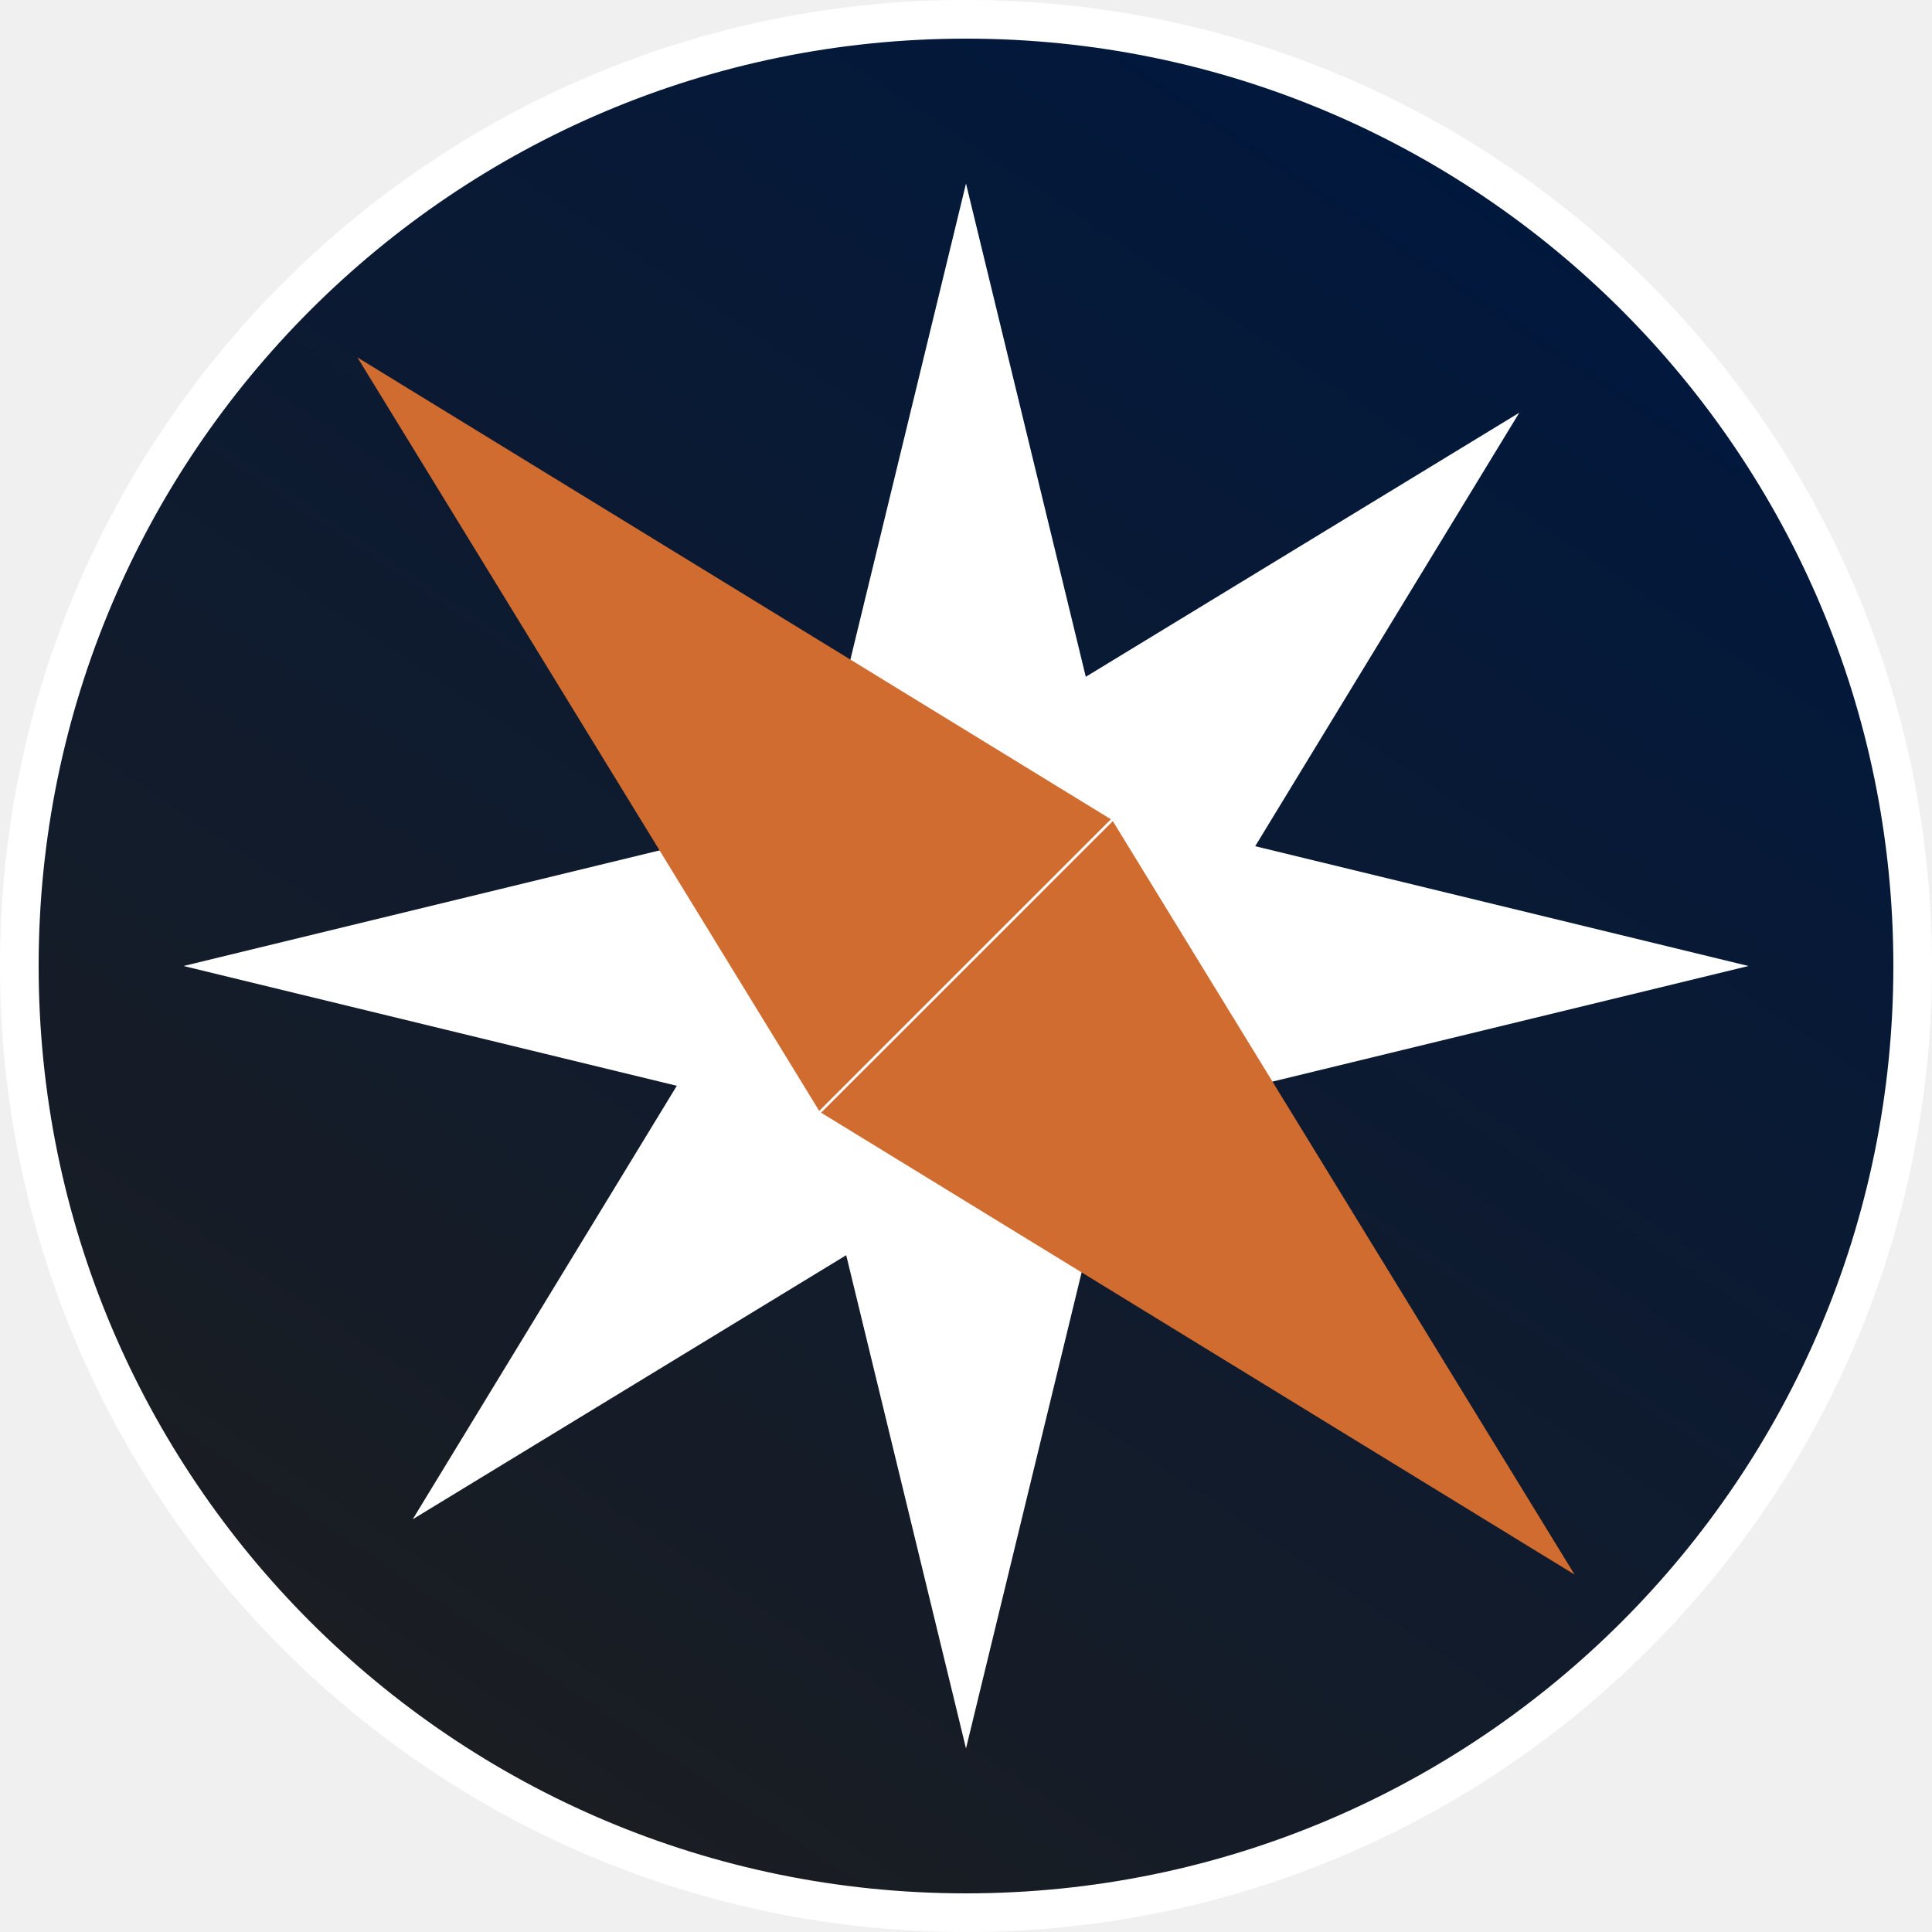
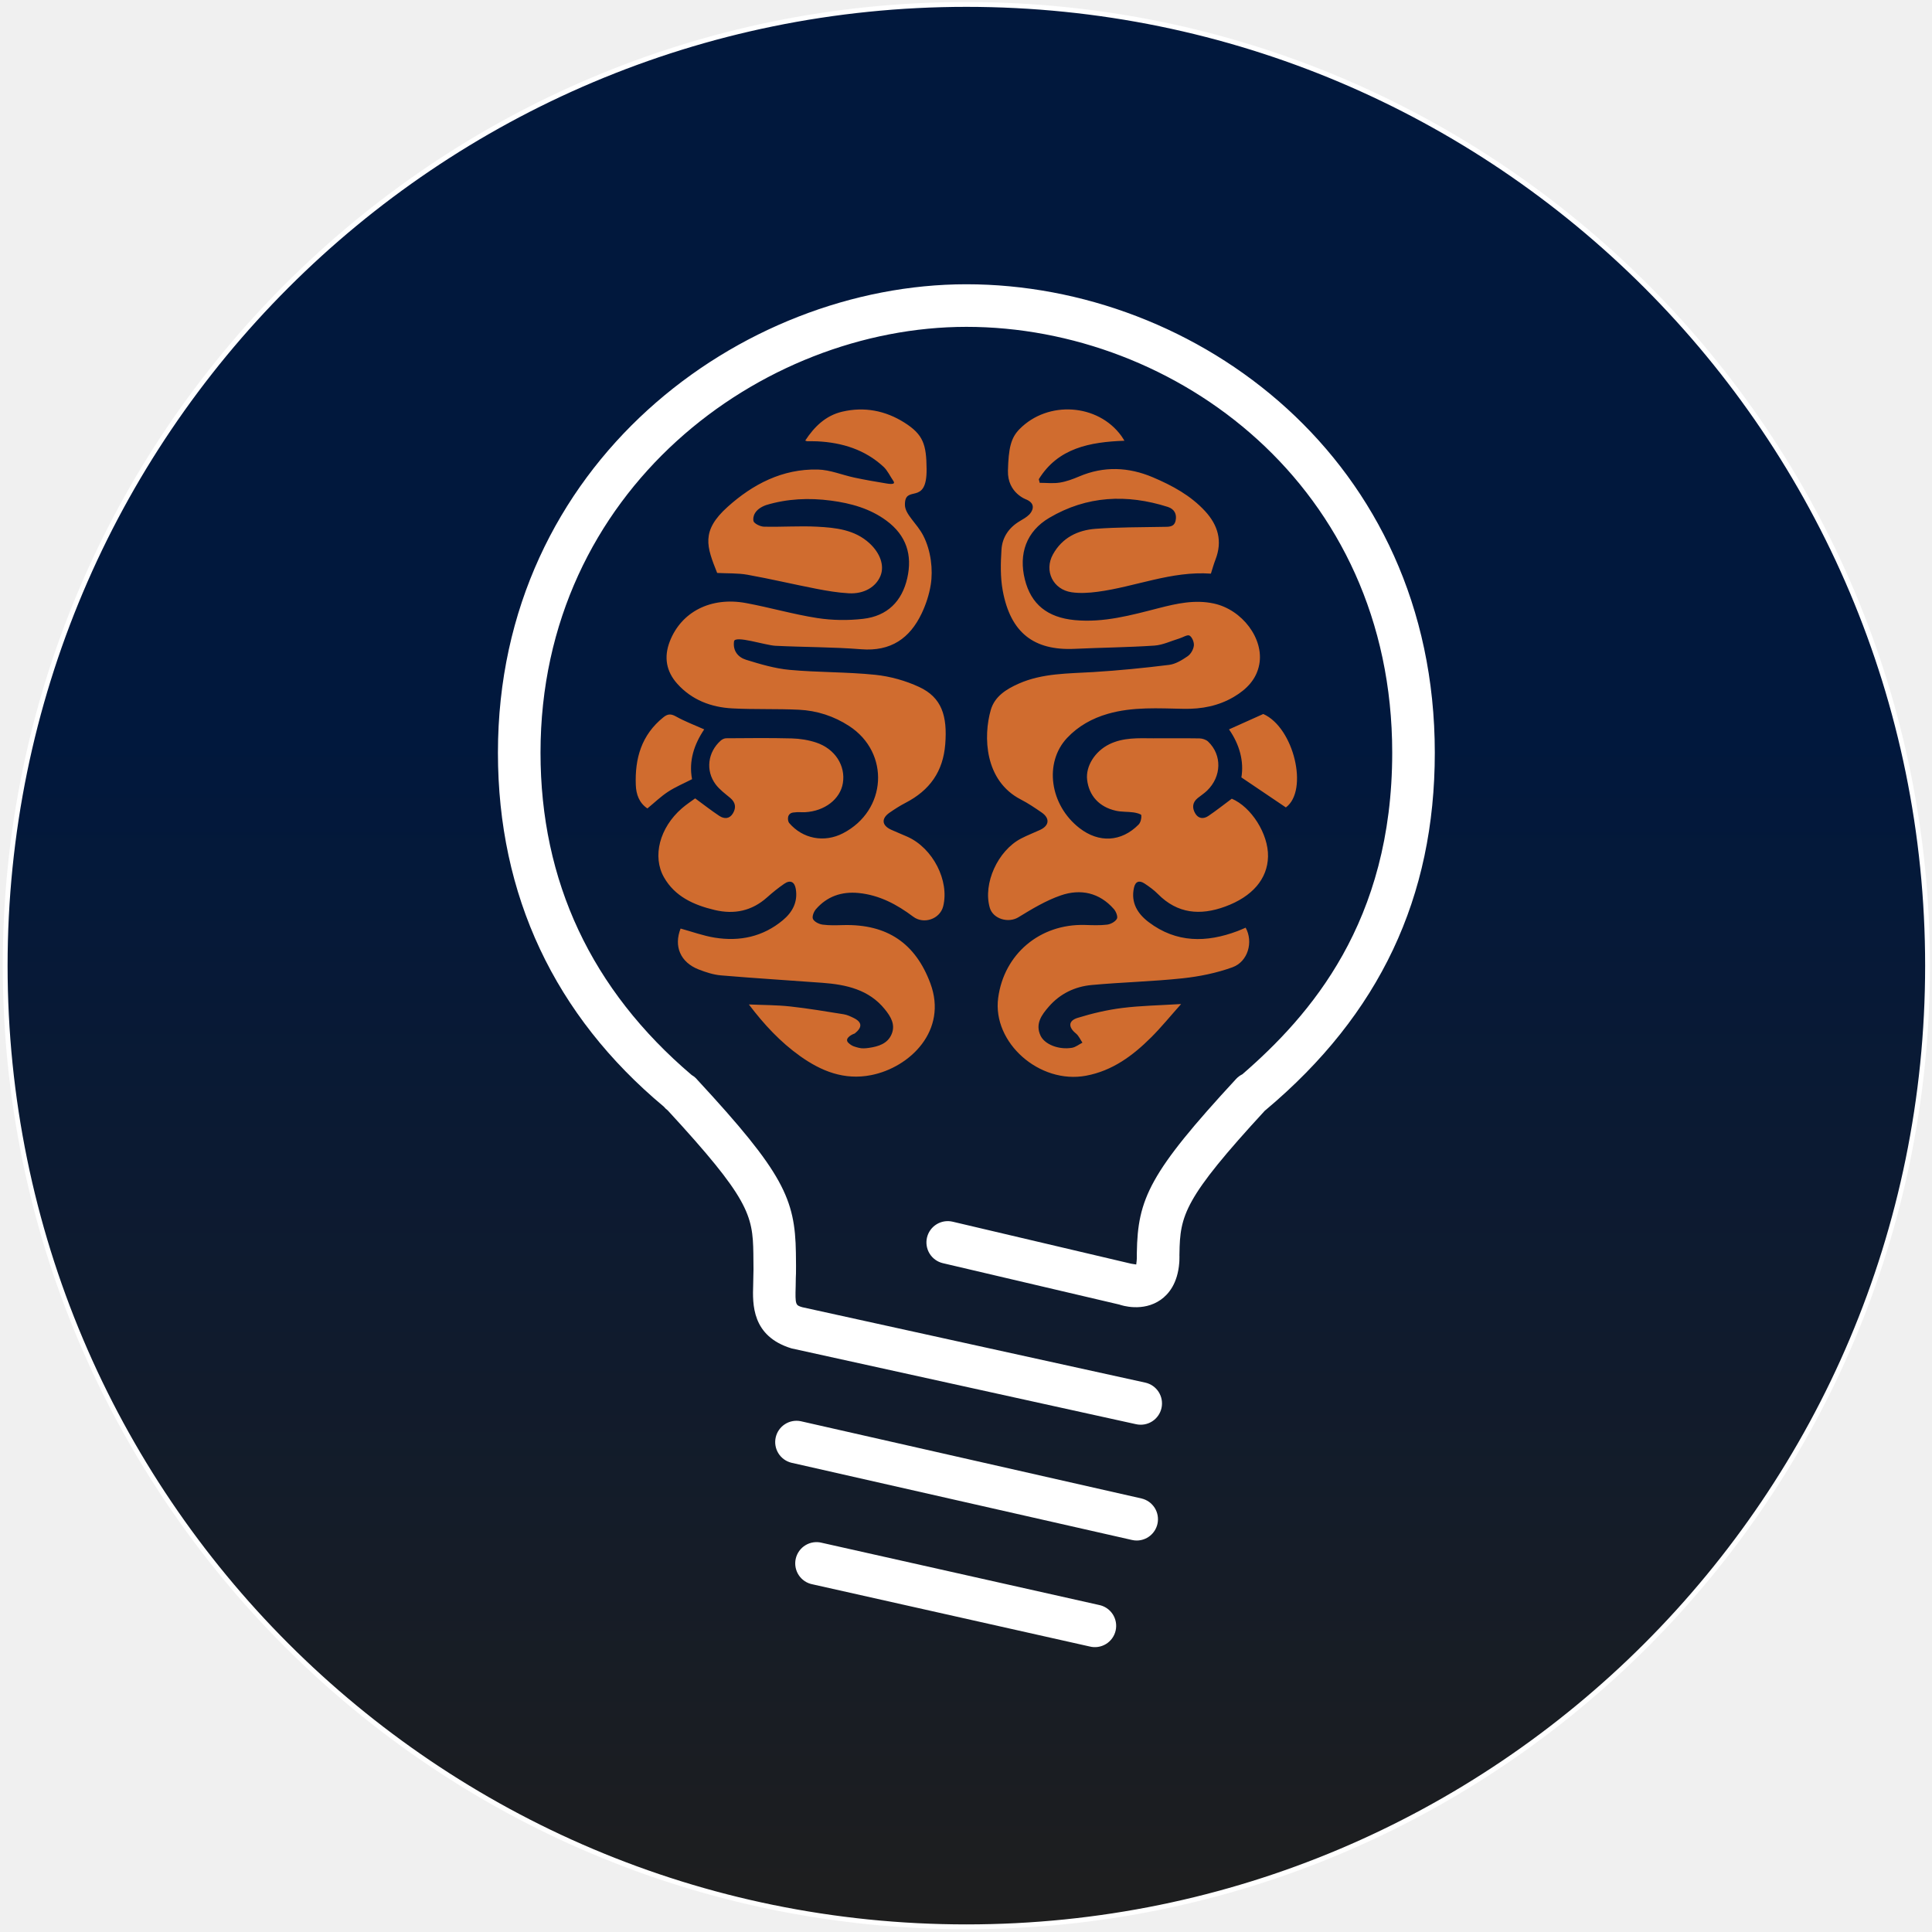
- <svg xmlns="http://www.w3.org/2000/svg" width="200" height="200" viewBox="0 0 200 200" fill="none">
-   <circle cx="100" cy="100" r="98" fill="url(#paint0_linear_335_6)" stroke="white" stroke-width="4" />
-   <path d="M100 19L112.401 70.062L157.275 42.725L129.938 87.599L181 100L129.938 112.401L157.275 157.275L112.401 129.938L100 181L87.599 129.938L42.725 157.275L70.062 112.401L19 100L70.062 87.599L42.725 42.725L87.599 70.062L100 19Z" fill="white" />
-   <path d="M85 115.185L163 163L115.198 85L85 115.185Z" fill="#D06C2F" />
-   <path d="M115 84.809L37 37L84.806 115L115 84.809Z" fill="#D06C2F" />
+ <svg xmlns="http://www.w3.org/2000/svg" width="401" height="401" viewBox="0 0 401 401" fill="none">
+   <circle cx="200.576" cy="200.423" r="199.5" fill="url(#paint0_linear_676_2)" stroke="white" />
+   <g clip-path="url(#clip0_676_2)">
+     <path d="M200.576 59.001C153.818 59.001 103.349 96.177 103.349 156.228C103.349 185.865 115.14 210.799 137.785 229.697C138.022 229.99 138.295 230.251 138.598 230.475C155.401 248.7 156.249 252.165 156.364 260.182C156.417 263.355 156.39 264.292 156.364 264.805L156.329 266.652C156.196 270.647 155.993 277.338 164.275 279.866L235.816 295.608C236.383 295.732 236.969 295.743 237.541 295.641C238.112 295.539 238.658 295.325 239.146 295.012C239.635 294.699 240.057 294.293 240.389 293.816C240.721 293.34 240.956 292.803 241.08 292.236C241.204 291.669 241.215 291.083 241.113 290.512C241.011 289.94 240.797 289.395 240.484 288.906C240.171 288.417 239.764 287.995 239.288 287.663C238.812 287.331 238.275 287.097 237.708 286.972L166.511 271.319C165.141 270.903 165.026 270.868 165.15 266.917L165.176 265.229C165.176 265.229 165.265 264.539 165.194 260.049C165.026 248.833 162.587 243.415 144.785 224.173C144.446 223.753 144.032 223.4 143.565 223.13C122.741 205.425 112.187 182.922 112.187 156.228C112.187 101.631 158.061 67.84 200.576 67.84C244.028 67.84 288.964 100.906 288.964 156.228C288.964 191.389 271.923 210.773 257.869 222.97C257.38 223.209 256.94 223.536 256.57 223.934C238.565 243.415 236.126 248.833 235.958 260.049V260.96L235.949 261.269C235.922 261.941 235.825 262.312 235.834 262.454L234.8 262.294L197.721 253.57C197.156 253.438 196.57 253.417 195.997 253.511C195.423 253.604 194.874 253.81 194.381 254.116C193.887 254.421 193.458 254.821 193.119 255.293C192.78 255.764 192.537 256.298 192.404 256.863C192.271 257.428 192.251 258.014 192.345 258.587C192.438 259.16 192.644 259.709 192.949 260.203C193.255 260.697 193.655 261.125 194.127 261.465C194.598 261.804 195.132 262.047 195.697 262.18L232.325 270.771C232.811 270.948 237.213 272.38 240.925 269.772C242.543 268.632 244.425 266.396 244.761 262.118L244.788 261.702L244.805 260.827L244.797 260.597L244.805 260.191C244.92 252.218 245.751 248.753 262.527 230.528C262.61 230.469 262.689 230.404 262.766 230.333C286.339 210.525 297.803 186.28 297.803 156.228C297.803 95.373 248.367 59.001 200.576 59.001ZM235.931 319.747C236.933 319.745 237.905 319.403 238.687 318.777C239.469 318.151 240.015 317.277 240.236 316.3C240.494 315.157 240.289 313.958 239.664 312.967C239.039 311.976 238.046 311.273 236.903 311.014L166.193 294.98C165.061 294.751 163.885 294.974 162.916 295.601C161.946 296.228 161.261 297.209 161.006 298.335C160.75 299.461 160.946 300.642 161.55 301.625C162.154 302.609 163.12 303.317 164.239 303.598L234.95 319.632C235.272 319.707 235.601 319.745 235.931 319.747ZM170.603 320.224C170.029 320.072 169.429 320.038 168.841 320.123C168.253 320.208 167.688 320.411 167.18 320.719C166.672 321.027 166.231 321.435 165.884 321.918C165.537 322.401 165.292 322.948 165.161 323.528C165.031 324.108 165.019 324.708 165.126 325.293C165.233 325.878 165.457 326.435 165.785 326.931C166.112 327.427 166.536 327.852 167.031 328.18C167.527 328.509 168.083 328.734 168.668 328.842L226.12 341.729C226.695 341.881 227.294 341.916 227.882 341.83C228.47 341.745 229.036 341.543 229.544 341.234C230.052 340.926 230.492 340.518 230.839 340.035C231.186 339.553 231.432 339.005 231.562 338.425C231.692 337.845 231.704 337.245 231.597 336.66C231.49 336.076 231.266 335.519 230.939 335.023C230.611 334.526 230.187 334.101 229.692 333.773C229.197 333.445 228.64 333.22 228.056 333.111L170.603 320.224Z" fill="white" />
+     <path d="M192.323 97.348C192.399 105.195 187.759 100.383 187.822 104.791C187.851 106.805 190.314 108.602 191.646 111.204C193.23 114.296 193.689 118.261 193.18 121.396C192.849 123.435 192.177 125.488 191.278 127.364C188.834 132.46 184.939 135.253 178.726 134.756C172.821 134.283 166.873 134.333 160.951 134.038C158.816 133.932 152.543 131.809 152.355 133.116C152.076 135.054 153.169 136.416 154.85 136.939C157.8 137.857 160.84 138.756 163.903 139.037C169.801 139.578 175.767 139.453 181.654 140.06C184.77 140.381 187.971 141.277 190.793 142.593C195.446 144.763 196.661 148.563 196.193 154.461C195.743 160.141 192.986 164.035 187.914 166.654C186.78 167.239 185.702 167.938 184.654 168.66C182.879 169.884 183.007 171.314 184.947 172.207C186.077 172.726 187.241 173.176 188.375 173.686C193.631 176.052 197.084 182.8 195.766 188.105C195.106 190.757 191.739 191.914 189.542 190.264C186.181 187.742 182.549 185.777 178.211 185.349C174.665 185 171.649 186.064 169.352 188.709C168.9 189.23 168.5 190.257 168.741 190.751C169.021 191.327 169.995 191.812 170.731 191.912C172.143 192.105 173.6 192.045 175.036 192.008C184.149 191.775 190.009 195.796 193.102 204.097C196.745 213.87 188.899 221.547 180.815 223.148C175.221 224.255 170.445 222.323 166.064 219.2C161.95 216.267 158.58 212.637 155.433 208.481C158.446 208.614 161.235 208.594 163.988 208.894C167.709 209.299 171.406 209.927 175.103 210.517C175.813 210.63 176.506 210.952 177.158 211.272C178.984 212.165 179.003 213.231 177.41 214.504C176.492 214.824 175.29 215.611 176.055 216.417C176.868 217.199 177.481 217.27 178.257 217.482C178.904 217.658 179.657 217.595 180.342 217.495C182.332 217.206 184.232 216.628 185.064 214.641C185.904 212.634 184.867 210.981 183.633 209.458C180.345 205.4 175.66 204.358 170.695 203.989C163.684 203.469 156.666 203.042 149.663 202.448C148.081 202.314 146.488 201.794 145.001 201.213C141.207 199.729 139.819 196.394 141.262 192.727C143.619 193.372 145.931 194.224 148.323 194.613C153.552 195.462 158.379 194.414 162.471 191.009C164.509 189.313 165.62 187.189 165.17 184.496C164.924 183.025 164.028 182.571 162.776 183.432C161.52 184.295 160.327 185.258 159.195 186.27C156.057 189.072 152.406 189.843 148.329 188.874C143.986 187.842 140.079 186.078 137.815 182.096C135.341 177.746 136.918 171.788 141.515 167.787C142.46 166.964 143.528 166.273 144.287 165.709C146.09 167.028 147.644 168.252 149.293 169.34C150.322 170.019 151.429 169.997 152.131 168.807C152.84 167.606 152.667 166.531 151.527 165.585C150.474 164.711 149.33 163.864 148.533 162.794C146.399 159.929 146.902 156.106 149.59 153.715C149.882 153.455 150.345 153.234 150.73 153.231C155.259 153.202 159.791 153.143 164.317 153.262C166.022 153.307 167.787 153.584 169.396 154.118C173.335 155.424 175.544 158.944 174.94 162.561C174.387 165.877 171.159 168.362 167.097 168.579C166.362 168.618 165.608 168.503 164.891 168.62C163.151 168.675 163.485 170.453 163.792 170.812C166.624 174.125 171.083 174.954 174.953 172.958C184.088 168.249 184.79 156.263 176.261 150.699C173.099 148.636 169.575 147.493 165.808 147.31C161.213 147.086 156.596 147.275 152.004 147.033C147.558 146.8 143.58 145.264 140.586 141.934C138.265 139.353 137.772 136.384 139.003 133.174C141.369 127.005 147.525 123.813 154.85 125.17C159.796 126.086 164.649 127.507 169.615 128.279C172.73 128.764 176.019 128.805 179.155 128.442C184.209 127.858 187.219 124.777 188.306 120.008C189.403 115.2 188.131 111.134 184.006 108.079C180.606 105.56 176.625 104.452 172.449 103.903C167.903 103.305 163.407 103.502 159.003 104.833C156.498 105.746 156.235 107.332 156.382 108.121C156.479 108.646 157.777 109.294 158.552 109.314C162.23 109.407 165.922 109.128 169.59 109.318C173.487 109.521 177.408 109.938 180.474 112.761C182.705 114.817 183.612 117.424 182.745 119.534C181.799 121.834 179.339 123.313 176.188 123.142C173.921 123.02 171.655 122.637 169.423 122.203C164.662 121.278 159.941 120.154 155.167 119.297C153.129 118.932 151.001 119.033 148.852 118.919C146.692 113.496 145.417 110.234 151.032 105.194C156.224 100.532 162.374 97.278 169.753 97.454C172.291 97.515 174.795 98.587 177.33 99.127C179.461 99.581 181.61 99.959 183.762 100.308C184.155 100.371 185.967 100.742 185.478 99.915C184.705 98.774 184.208 97.648 183.367 96.87C179.544 93.336 174.821 91.856 169.62 91.601C168.921 91.567 168.219 91.588 167.519 91.577C167.453 91.576 167.388 91.534 167.13 91.444C169.018 88.57 171.355 86.258 174.807 85.447C179.396 84.368 183.774 85.225 187.697 87.702C191.653 90.201 192.274 92.262 192.323 97.348ZM140.288 148.7C139.228 148.105 138.563 148.178 137.69 148.879C133.109 152.557 131.763 157.461 131.964 162.92C132.035 164.851 132.641 166.632 134.371 167.798C135.852 166.582 137.158 165.313 138.664 164.329C140.198 163.326 141.929 162.603 143.639 161.725C142.927 157.96 144.054 154.527 146.164 151.387C144.129 150.477 142.122 149.731 140.288 148.7M209.205 97.694C209.329 93.014 209.809 90.9 211.599 89.075C217.491 83.067 227.89 83.77 232.751 90.491C232.954 90.772 233.127 91.073 233.387 91.478C226.187 91.739 219.596 92.992 215.611 99.463L215.799 100.213C217.192 100.213 218.611 100.382 219.968 100.166C221.336 99.948 222.684 99.446 223.966 98.9C229.115 96.704 234.243 96.924 239.294 99.07C243.313 100.777 247.14 102.846 250.137 106.106C252.827 109.033 253.762 112.329 252.284 116.135C251.914 117.088 251.647 118.08 251.329 119.063C243.124 118.474 235.646 121.8 227.785 122.832C226.019 123.063 224.169 123.182 222.421 122.928C218.544 122.365 216.673 118.465 218.543 115.073C220.437 111.64 223.644 110.033 227.398 109.756C232.056 109.413 236.743 109.438 241.418 109.353C242.539 109.332 243.697 109.465 244.005 108.066C244.305 106.701 243.74 105.645 242.377 105.212C233.859 102.503 225.562 102.895 217.793 107.475C213.038 110.277 211.383 114.937 212.721 120.288C214.001 125.409 217.391 128.168 223.068 128.707C229.089 129.278 234.798 127.685 240.515 126.217C244.269 125.253 248.013 124.422 251.917 125.259C257.845 126.53 262.392 132.594 261.365 137.941C260.771 141.032 258.717 143.092 256.099 144.638C252.923 146.513 249.447 147.188 245.744 147.122C240.454 147.029 235.13 146.663 229.942 148.158C226.689 149.095 223.811 150.699 221.504 153.14C216.645 158.282 217.877 167.088 224.058 171.88C228.088 175.005 232.737 174.766 236.314 171.154C236.752 170.711 236.943 169.848 236.888 169.21C236.867 168.964 235.858 168.702 235.274 168.621C234.066 168.453 232.81 168.54 231.629 168.278C228.15 167.508 226.026 165.155 225.641 161.842C225.315 159.046 227.247 155.949 230.236 154.477C233.133 153.051 236.248 153.217 239.351 153.241C242.558 153.265 245.766 153.202 248.972 153.26C249.578 153.271 250.331 153.519 250.755 153.923C253.674 156.705 253.559 161.183 250.535 164.103C249.947 164.671 249.243 165.124 248.601 165.639C247.495 166.529 247.406 167.647 248.052 168.787C248.715 169.955 249.799 170.039 250.828 169.342C252.442 168.249 253.971 167.034 255.664 165.776C259.687 167.471 263.293 173.079 263.185 177.8C263.08 182.432 259.927 186.106 254.283 188.169C249.106 190.062 244.388 189.658 240.343 185.569C239.52 184.737 238.544 184.03 237.56 183.381C236.462 182.656 235.648 182.93 235.356 184.284C234.691 187.365 236.11 189.649 238.431 191.405C244.161 195.735 250.409 195.684 256.868 193.248C257.436 193.034 257.988 192.779 258.541 192.546C260.167 195.479 259.05 199.59 255.8 200.766C252.502 201.96 248.946 202.683 245.441 203.056C239.176 203.725 232.855 203.864 226.579 204.445C223.118 204.765 220.053 206.232 217.725 208.89C216.206 210.625 214.83 212.487 215.962 214.937C216.82 216.794 219.778 217.935 222.501 217.476C223.263 217.347 223.949 216.779 224.669 216.413C224.225 215.766 223.901 214.976 223.314 214.501C221.724 213.216 221.698 211.874 223.666 211.268C226.67 210.342 229.778 209.608 232.897 209.216C236.77 208.728 240.699 208.671 245.148 208.394C242.876 210.94 241.018 213.233 238.935 215.309C235.141 219.09 230.927 222.242 225.416 223.272C215.766 225.075 205.952 216.42 207.176 207.142C208.381 198.014 215.843 191.73 225.149 191.982C226.699 192.025 228.267 192.102 229.795 191.914C230.538 191.822 231.49 191.303 231.818 190.7C232.061 190.251 231.639 189.195 231.191 188.683C228.212 185.281 224.298 184.426 220.199 185.838C217.091 186.908 214.188 188.664 211.367 190.39C209.306 191.651 206.109 190.753 205.431 188.39C203.998 183.403 207.082 176.557 211.943 174.034C213.216 173.373 214.567 172.861 215.87 172.255C217.801 171.359 217.955 169.842 216.191 168.63C214.803 167.675 213.397 166.72 211.899 165.951C204.307 162.052 204.071 152.824 205.641 147.362C206.45 144.548 208.849 143.05 211.39 141.916C216.349 139.703 221.693 139.817 226.981 139.488C232.217 139.164 237.447 138.647 242.652 137.999C244.002 137.831 245.346 136.998 246.506 136.205C247.16 135.758 247.699 134.799 247.793 134.013C247.875 133.326 247.451 132.253 246.898 131.923C246.47 131.666 245.5 132.303 244.765 132.524C243.043 133.042 241.34 133.882 239.589 133.999C234.087 134.366 228.565 134.413 223.055 134.67C214.574 135.066 209.734 131.318 208.125 122.592C207.612 119.811 207.682 116.877 207.867 114.037C208.032 111.529 209.401 109.493 211.678 108.155C212.358 107.756 213.066 107.352 213.617 106.808C214.112 106.32 215.257 104.677 213.087 103.704C213.087 103.704 209.082 102.374 209.205 97.694ZM266.891 167.588C271.652 164.072 268.57 151.011 262.201 148.194L255.089 151.389C257.291 154.533 258.222 158.048 257.658 161.356L266.891 167.588Z" fill="#D06C2F" />
+   </g>
  <defs>
-     <linearGradient id="paint0_linear_335_6" x1="149" y1="15" x2="25.5" y2="200" gradientUnits="userSpaceOnUse">
+     <linearGradient id="paint0_linear_676_2" x1="200.576" y1="152.691" x2="200.576" y2="400.423" gradientUnits="userSpaceOnUse">
      <stop stop-color="#01183D" />
      <stop offset="1" stop-color="#1E1E1E" />
    </linearGradient>
+     <clipPath id="clip0_676_2">
+       <rect width="194.454" height="282.843" fill="white" transform="translate(103.349 59.0012)" />
+     </clipPath>
  </defs>
</svg>
